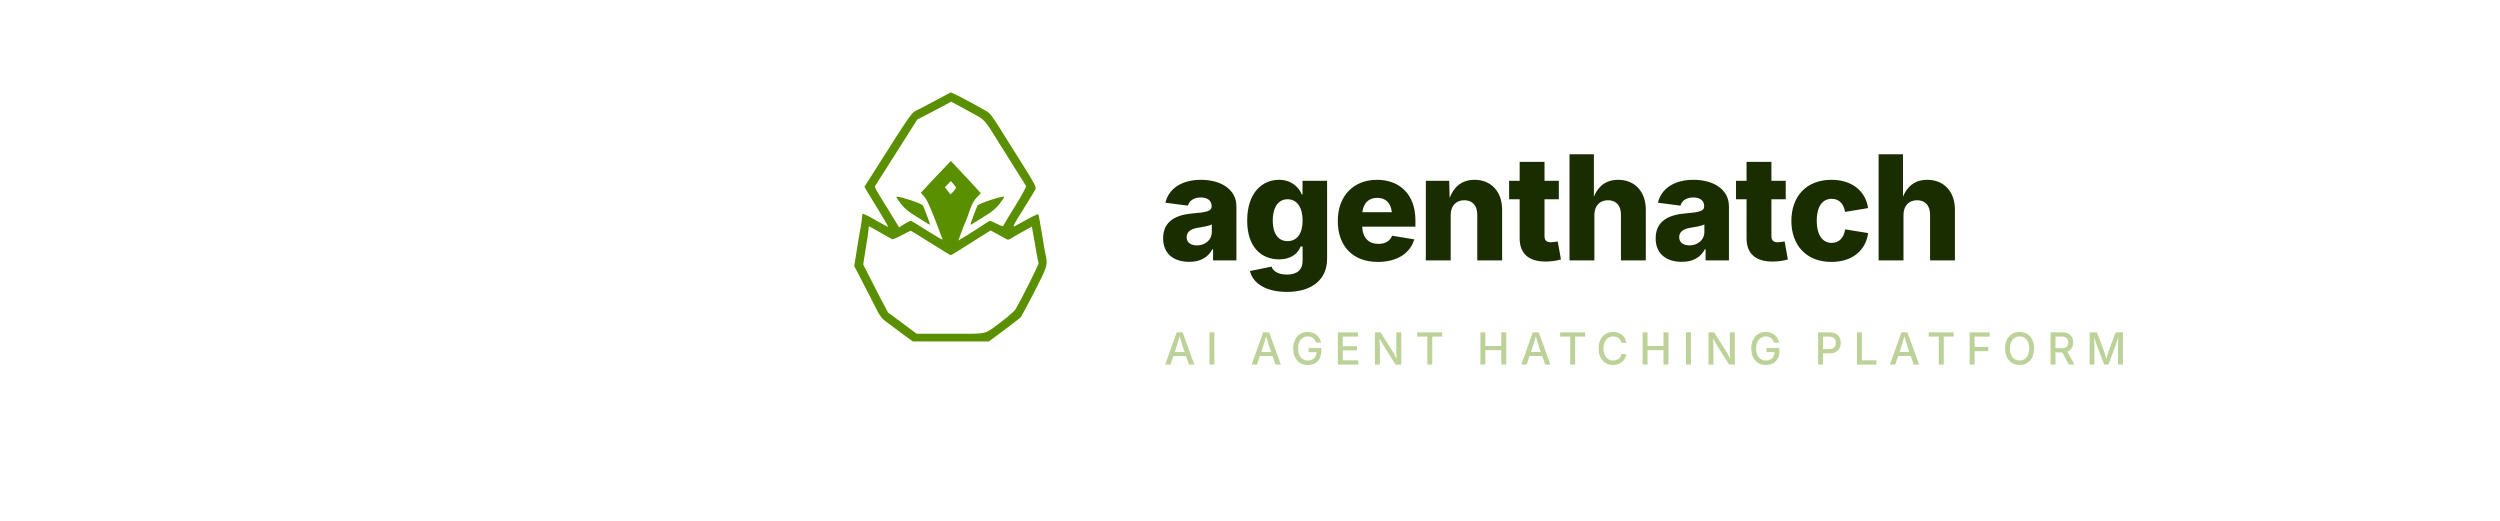
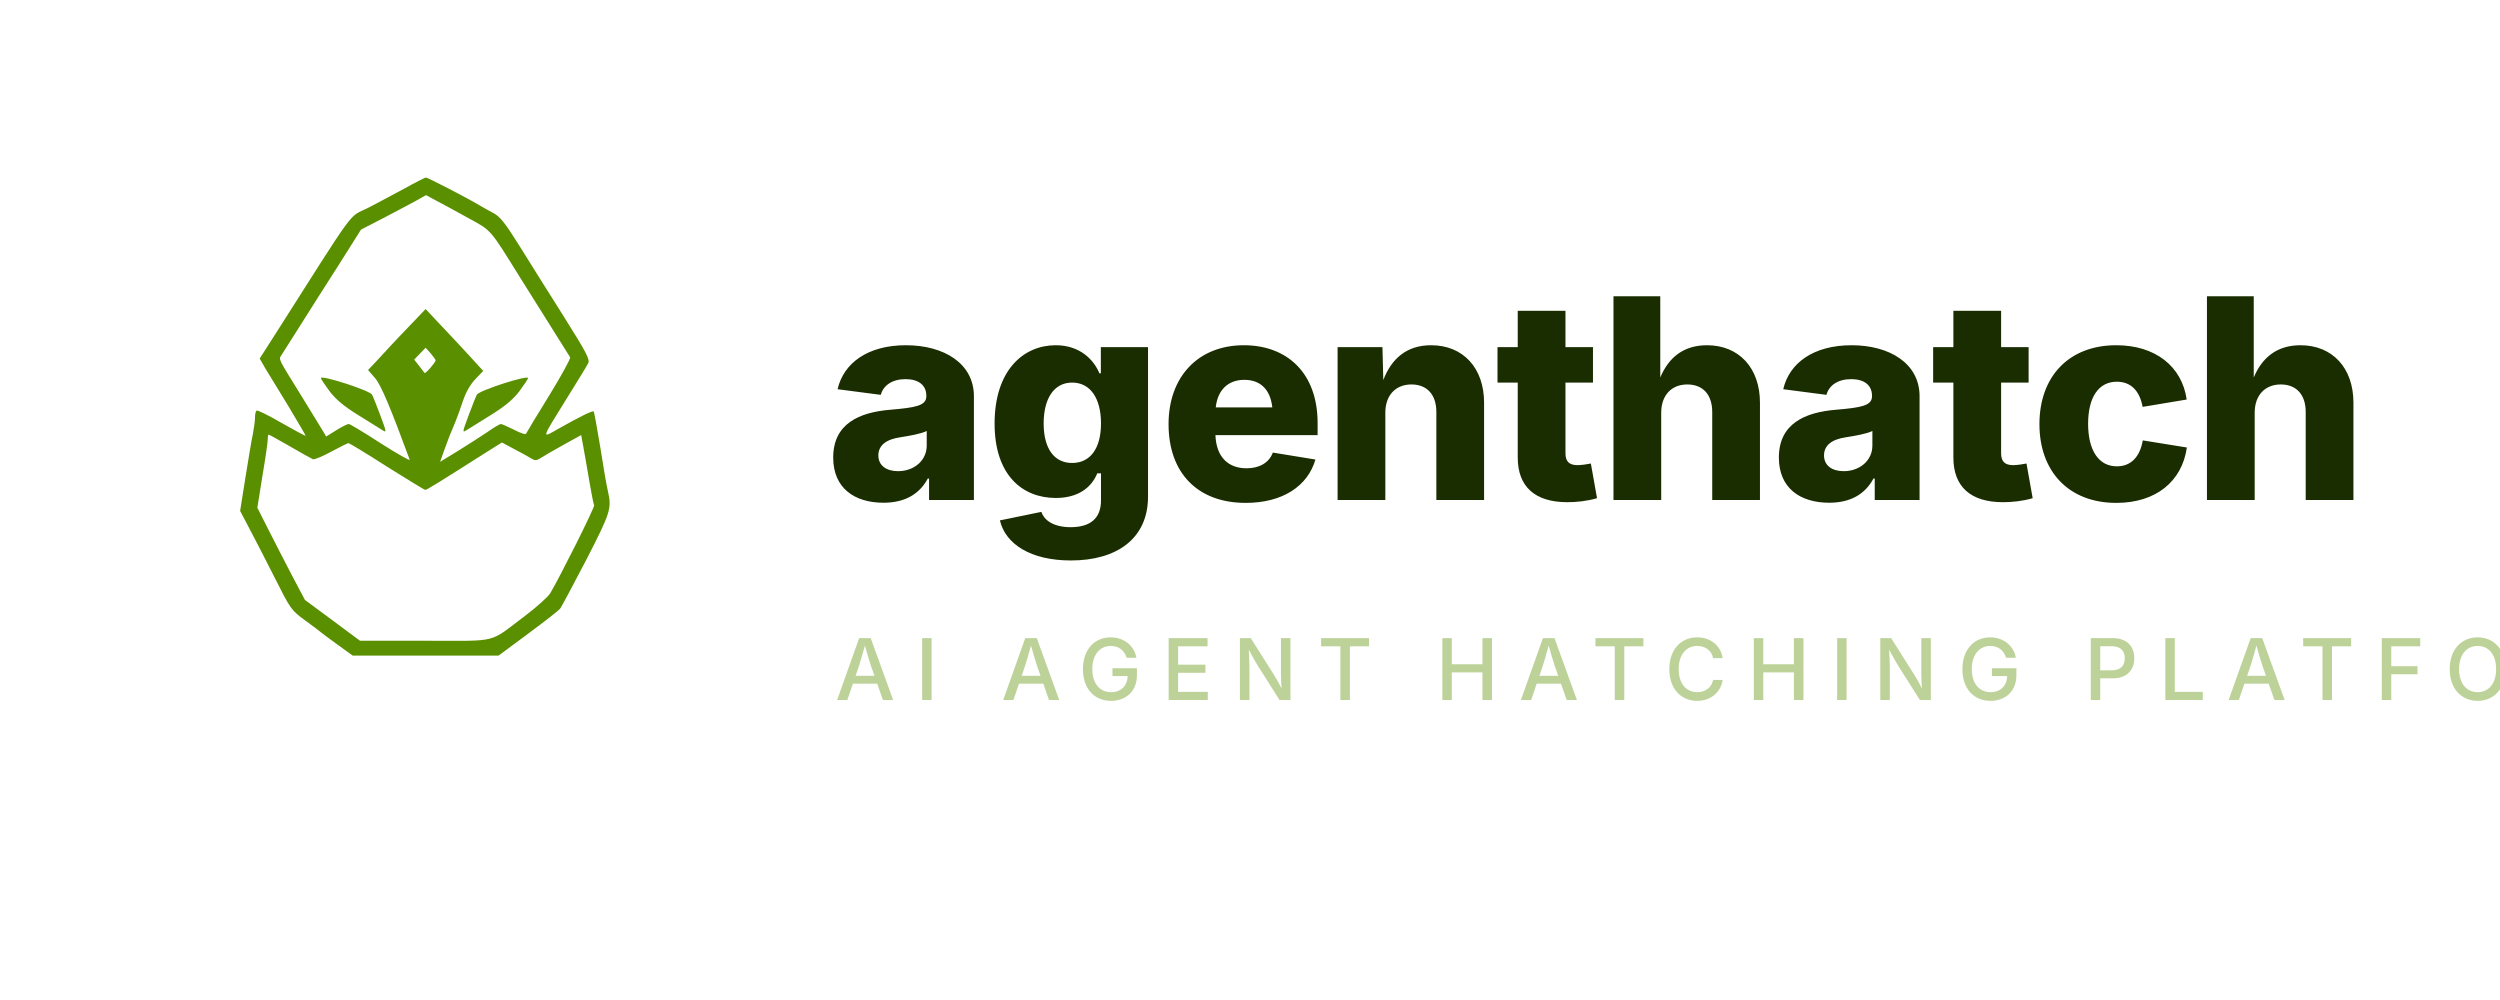
- <svg xmlns="http://www.w3.org/2000/svg" role="img" width="960" height="200" viewBox="0 0 960 200">
-   <g transform="translate(280, 180) scale(0.0425, -0.0425)">
+ <svg xmlns="http://www.w3.org/2000/svg" role="img" width="500" height="200" viewBox="0 0 500 200">
+   <g transform="translate(0, 180) scale(0.0425, -0.0425)">
    <path fill="#5a8f00" d="M1905 3349 c-49 -27 -128 -68 -173 -92 -96 -48 -45 21 -444 -606 l-66 -103 27 -47 c15 -25 65 -106 110 -180 44 -74 80 -135 79 -136 -2 -2 -52 26 -113 60 -60 35 -113 61 -117 58 -5 -2 -8 -17 -8 -33 0 -16 -5 -50 -10 -77 -6 -26 -21 -119 -35 -205 l-25 -157 41 -78 c23 -43 77 -148 120 -233 77 -153 79 -156 146 -205 37 -27 70 -52 73 -55 3 -3 38 -29 78 -58 l72 -52 343 0 343 0 139 103 c77 57 145 110 151 118 6 8 61 111 123 230 115 224 120 241 102 322 -6 23 -22 116 -36 207 -15 91 -29 167 -31 169 -5 5 -59 -21 -162 -79 -86 -49 -89 -60 38 145 48 77 92 149 98 161 9 17 -7 48 -115 220 -69 109 -163 259 -209 333 -66 106 -91 137 -121 153 -21 11 -51 28 -68 38 -64 38 -243 130 -251 130 -5 -1 -49 -23 -99 -51z m299 -140 c110 -60 100 -49 243 -279 50 -80 122 -194 160 -255 38 -60 72 -115 76 -121 3 -6 -41 -86 -98 -179 -58 -93 -106 -174 -109 -180 -2 -6 -25 1 -57 18 -30 15 -58 27 -62 27 -5 0 -34 -17 -65 -39 -31 -21 -94 -61 -139 -89 l-82 -50 20 56 c21 58 25 69 52 132 8 19 24 64 36 100 14 41 36 79 59 102 l36 38 -25 27 c-13 15 -54 59 -90 98 -36 38 -86 92 -111 118 l-45 48 -65 -68 c-36 -37 -80 -84 -98 -103 -18 -19 -49 -53 -70 -76 l-38 -40 33 -38 c28 -32 73 -140 163 -384 2 -7 -59 28 -136 77 -77 50 -145 91 -151 91 -6 0 -32 -13 -58 -29 l-48 -30 -16 27 c-9 15 -52 85 -95 155 -120 194 -113 179 -99 202 7 11 48 76 92 145 43 69 125 197 181 285 l101 160 103 53 c57 30 126 66 153 81 l50 28 50 -27 c28 -14 94 -51 149 -81z m-154 -669 c0 -10 -48 -65 -52 -60 -2 3 -14 18 -26 34 l-23 29 27 28 27 28 24 -27 c12 -15 23 -29 23 -32z m-686 -405 c53 -31 102 -58 109 -61 7 -2 46 14 86 36 41 22 77 40 81 40 4 0 85 -49 180 -110 96 -60 177 -110 181 -110 8 0 56 30 297 183 l64 40 56 -30 c31 -16 67 -36 80 -44 19 -12 25 -12 45 0 12 8 60 36 107 62 l85 47 12 -66 c7 -37 19 -109 28 -161 9 -52 18 -98 21 -103 5 -7 -160 -336 -207 -415 -11 -17 -63 -64 -117 -105 -176 -132 -118 -118 -470 -118 l-308 0 -129 96 -130 96 -64 121 c-35 67 -85 165 -112 218 l-48 95 24 150 c14 82 25 159 25 172 0 12 2 22 4 22 3 0 48 -25 100 -55z" />
    <path fill="#5a8f00" d="M1510 2456 c0 -4 19 -32 41 -62 30 -39 67 -70 133 -111 50 -31 101 -63 114 -71 22 -14 22 -13 -8 68 -17 45 -34 89 -39 98 -11 20 -241 94 -241 78z" />
    <path fill="#5a8f00" d="M2485 2456 c0 -4 -19 -32 -41 -62 -30 -39 -67 -70 -133 -111 -50 -31 -101 -63 -114 -71 -22 -14 -22 -13 8 68 17 45 34 89 39 98 11 20 241 94 241 78z" />
  </g>
-   <text x="445" y="100" font-family="'Inter','Segoe UI','Helvetica Neue',Arial,sans-serif" font-size="56" font-weight="800" fill="#1a2d00" letter-spacing="-1">agenthatch</text>
-   <text x="447" y="140" font-family="'Inter','Segoe UI','Helvetica Neue',Arial,sans-serif" font-size="17" font-weight="500" fill="#5a8f0066" letter-spacing="4">AI AGENT HATCHING PLATFORM</text>
+   <text x="165" y="100" font-family="'Inter','Segoe UI','Helvetica Neue',Arial,sans-serif" font-size="56" font-weight="800" fill="#1a2d00" letter-spacing="-1">agenthatch</text>
+   <text x="167" y="140" font-family="'Inter','Segoe UI','Helvetica Neue',Arial,sans-serif" font-size="17" font-weight="500" fill="#5a8f0066" letter-spacing="4">AI AGENT HATCHING PLATFORM</text>
</svg>
